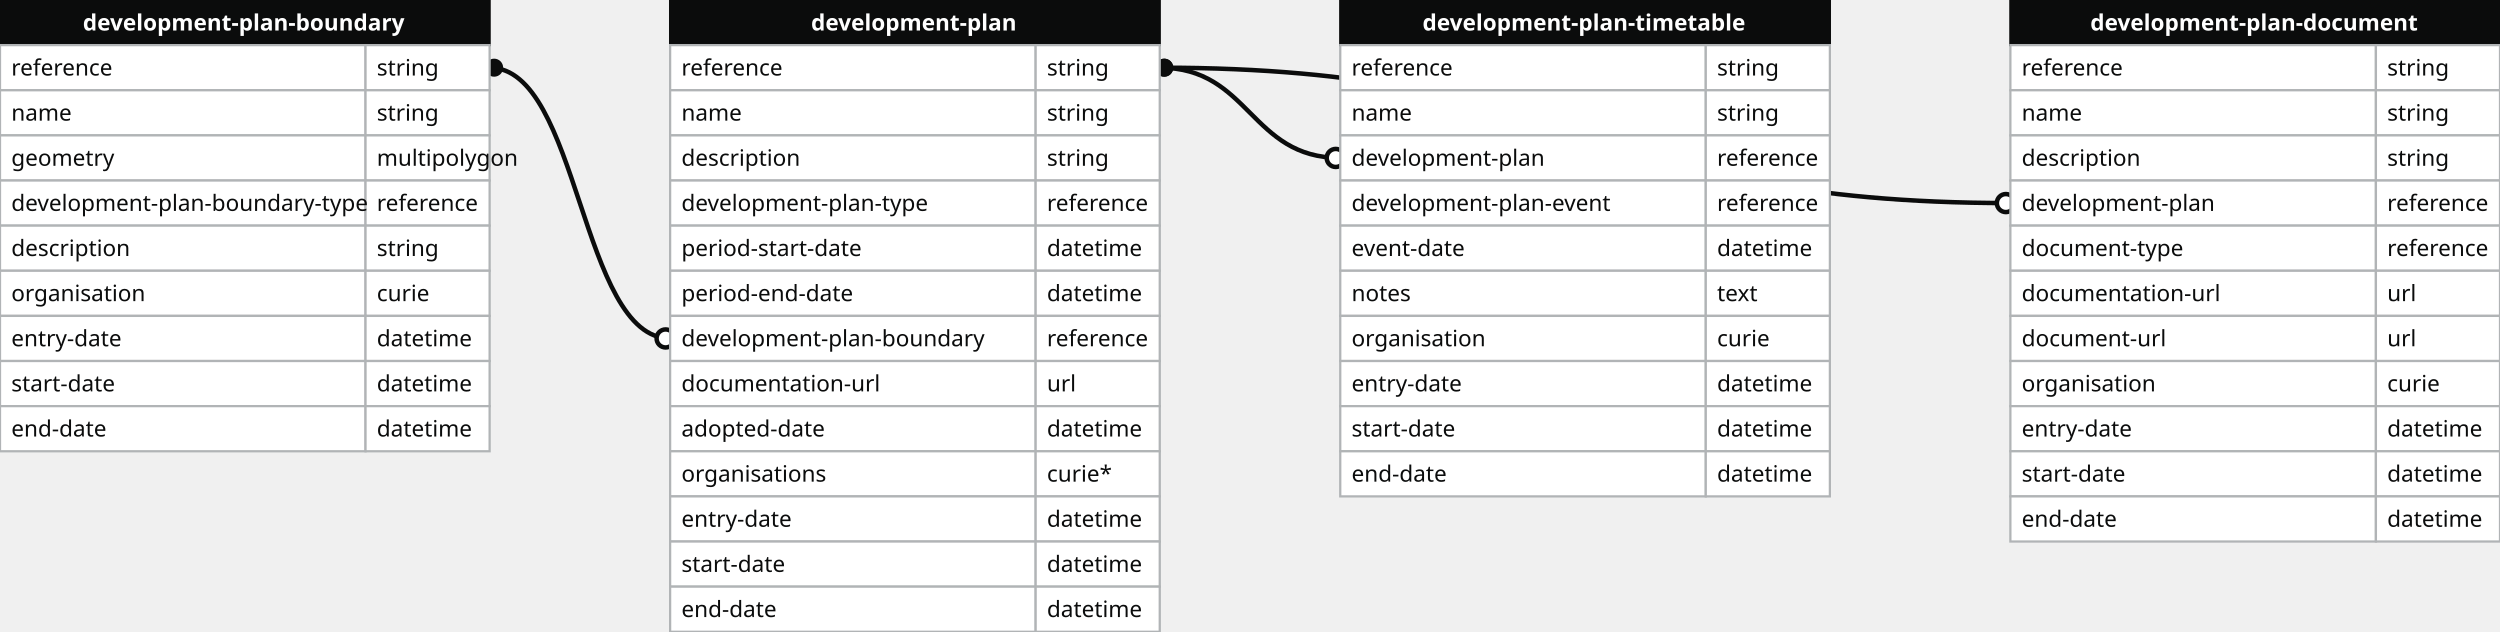
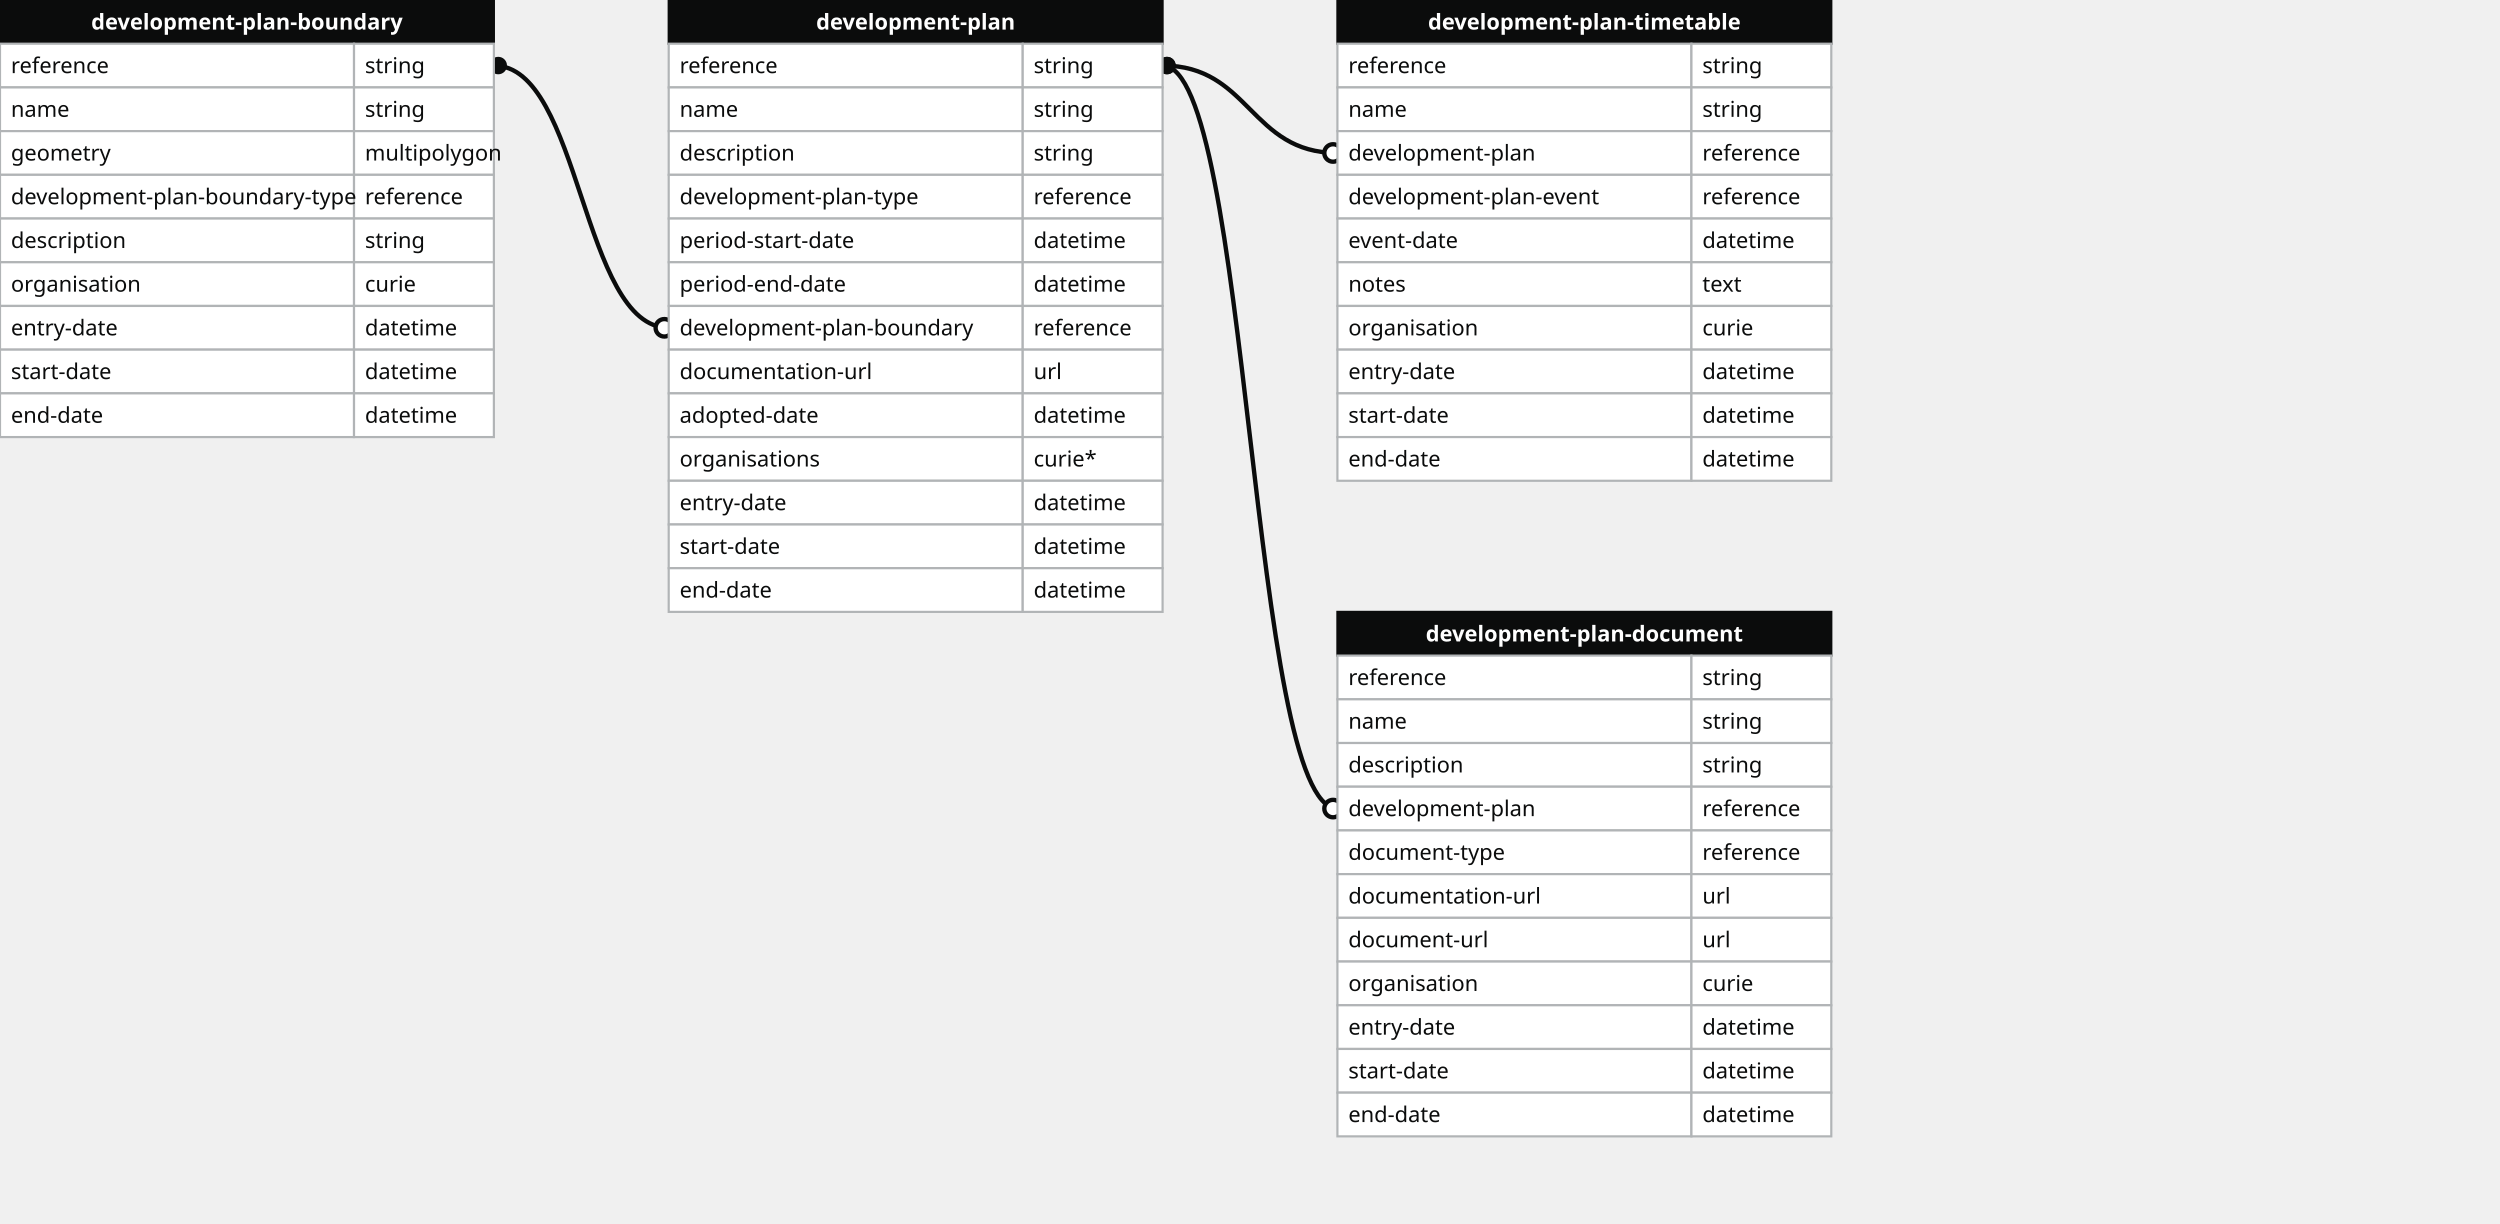
- <svg xmlns="http://www.w3.org/2000/svg" width="1108" height="280">
+ <svg xmlns="http://www.w3.org/2000/svg" width="1144" height="560">
  <defs>
    <style>
    text{font-family:sans-serif; font-size:10px; dominant-baseline:middle;}
    text.name{fill:#fff;font-weight:700;text-anchor:middle}
    rect.name{fill:#0b0c0c; stroke:#0b0c0c;}
    rect{fill:#fff;stroke:#b1b4b6;}
    text.field{fill:#0b0c0c;}
    text.datatype{fill:#0b0c0c;}
    .line{stroke:#0b0c0c;}
    </style>
    <marker id="start-dot" markerWidth="6" markerHeight="6" refX="4" refY="3" markerUnits="strokeWidth">
      <circle cx="3" cy="3" r="2" fill="#fff" stroke="#0b0c0c" />
    </marker>
    <marker id="end-dot" markerWidth="6" markerHeight="6" refX="2" refY="3" markerUnits="strokeWidth">
      <circle cx="3" cy="3" r="2" fill="#0b0c0c" />
    </marker>
  </defs>
-   <path class="line" fill="none" stroke-width="2" marker-start="url(#start-dot)" marker-end="url(#end-dot)" d="M 297 150 C 257.0 150 257.0 30 217 30" />
-   <path class="line" fill="none" stroke-width="2" marker-start="url(#start-dot)" marker-end="url(#end-dot)" d="M 594 70 C 554.0 70 554.0 30 514 30" />
-   <path class="line" fill="none" stroke-width="2" marker-start="url(#start-dot)" marker-end="url(#end-dot)" d="M 891 90 C 702.5 90 702.5 30 514 30" />
-   <g>
-     <rect x="0" y="0" width="217" height="20" class="name" />
-     <text x="108" y="10" class="name">development-plan-boundary</text>
+   <path class="line" fill="none" stroke-width="2" marker-start="url(#start-dot)" marker-end="url(#end-dot)" d="M 306 150 C 266.0 150 266.0 30 226 30" />
+   <path class="line" fill="none" stroke-width="2" marker-start="url(#start-dot)" marker-end="url(#end-dot)" d="M 612 70 C 572.0 70 572.0 30 532 30" />
+   <path class="line" fill="none" stroke-width="2" marker-start="url(#start-dot)" marker-end="url(#end-dot)" d="M 612 370 C 572.0 370 572.0 30 532 30" />
+   <g>
+     <rect x="0" y="0" width="226" height="20" class="name" />
+     <text x="113" y="10" class="name">development-plan-boundary</text>
    <rect x="0" y="20" width="162" height="20" class="field" />
-     <rect x="162" y="20" width="55" height="20" class="datatype" />
+     <rect x="162" y="20" width="64" height="20" class="datatype" />
    <text x="5" y="30" class="field">reference</text>
    <text x="167" y="30" class="datatype">string</text>
    <rect x="0" y="40" width="162" height="20" class="field" />
-     <rect x="162" y="40" width="55" height="20" class="datatype" />
+     <rect x="162" y="40" width="64" height="20" class="datatype" />
    <text x="5" y="50" class="field">name</text>
    <text x="167" y="50" class="datatype">string</text>
    <rect x="0" y="60" width="162" height="20" class="field" />
-     <rect x="162" y="60" width="55" height="20" class="datatype" />
+     <rect x="162" y="60" width="64" height="20" class="datatype" />
    <text x="5" y="70" class="field">geometry</text>
    <text x="167" y="70" class="datatype">multipolygon</text>
    <rect x="0" y="80" width="162" height="20" class="field" />
-     <rect x="162" y="80" width="55" height="20" class="datatype" />
+     <rect x="162" y="80" width="64" height="20" class="datatype" />
    <text x="5" y="90" class="field">development-plan-boundary-type</text>
    <text x="167" y="90" class="datatype">reference</text>
    <rect x="0" y="100" width="162" height="20" class="field" />
-     <rect x="162" y="100" width="55" height="20" class="datatype" />
+     <rect x="162" y="100" width="64" height="20" class="datatype" />
    <text x="5" y="110" class="field">description</text>
    <text x="167" y="110" class="datatype">string</text>
    <rect x="0" y="120" width="162" height="20" class="field" />
-     <rect x="162" y="120" width="55" height="20" class="datatype" />
+     <rect x="162" y="120" width="64" height="20" class="datatype" />
    <text x="5" y="130" class="field">organisation</text>
    <text x="167" y="130" class="datatype">curie</text>
    <rect x="0" y="140" width="162" height="20" class="field" />
-     <rect x="162" y="140" width="55" height="20" class="datatype" />
+     <rect x="162" y="140" width="64" height="20" class="datatype" />
    <text x="5" y="150" class="field">entry-date</text>
    <text x="167" y="150" class="datatype">datetime</text>
    <rect x="0" y="160" width="162" height="20" class="field" />
-     <rect x="162" y="160" width="55" height="20" class="datatype" />
+     <rect x="162" y="160" width="64" height="20" class="datatype" />
    <text x="5" y="170" class="field">start-date</text>
    <text x="167" y="170" class="datatype">datetime</text>
    <rect x="0" y="180" width="162" height="20" class="field" />
-     <rect x="162" y="180" width="55" height="20" class="datatype" />
+     <rect x="162" y="180" width="64" height="20" class="datatype" />
    <text x="5" y="190" class="field">end-date</text>
    <text x="167" y="190" class="datatype">datetime</text>
  </g>
  <g>
-     <rect x="297" y="0" width="217" height="20" class="name" />
-     <text x="405" y="10" class="name">development-plan</text>
-     <rect x="297" y="20" width="162" height="20" class="field" />
-     <rect x="459" y="20" width="55" height="20" class="datatype" />
-     <text x="302" y="30" class="field">reference</text>
-     <text x="464" y="30" class="datatype">string</text>
-     <rect x="297" y="40" width="162" height="20" class="field" />
-     <rect x="459" y="40" width="55" height="20" class="datatype" />
-     <text x="302" y="50" class="field">name</text>
-     <text x="464" y="50" class="datatype">string</text>
-     <rect x="297" y="60" width="162" height="20" class="field" />
-     <rect x="459" y="60" width="55" height="20" class="datatype" />
-     <text x="302" y="70" class="field">description</text>
-     <text x="464" y="70" class="datatype">string</text>
-     <rect x="297" y="80" width="162" height="20" class="field" />
-     <rect x="459" y="80" width="55" height="20" class="datatype" />
-     <text x="302" y="90" class="field">development-plan-type</text>
-     <text x="464" y="90" class="datatype">reference</text>
-     <rect x="297" y="100" width="162" height="20" class="field" />
-     <rect x="459" y="100" width="55" height="20" class="datatype" />
-     <text x="302" y="110" class="field">period-start-date</text>
-     <text x="464" y="110" class="datatype">datetime</text>
-     <rect x="297" y="120" width="162" height="20" class="field" />
-     <rect x="459" y="120" width="55" height="20" class="datatype" />
-     <text x="302" y="130" class="field">period-end-date</text>
-     <text x="464" y="130" class="datatype">datetime</text>
-     <rect x="297" y="140" width="162" height="20" class="field" />
-     <rect x="459" y="140" width="55" height="20" class="datatype" />
-     <text x="302" y="150" class="field">development-plan-boundary</text>
-     <text x="464" y="150" class="datatype">reference</text>
-     <rect x="297" y="160" width="162" height="20" class="field" />
-     <rect x="459" y="160" width="55" height="20" class="datatype" />
-     <text x="302" y="170" class="field">documentation-url</text>
-     <text x="464" y="170" class="datatype">url</text>
-     <rect x="297" y="180" width="162" height="20" class="field" />
-     <rect x="459" y="180" width="55" height="20" class="datatype" />
-     <text x="302" y="190" class="field">adopted-date</text>
-     <text x="464" y="190" class="datatype">datetime</text>
-     <rect x="297" y="200" width="162" height="20" class="field" />
-     <rect x="459" y="200" width="55" height="20" class="datatype" />
-     <text x="302" y="210" class="field">organisations</text>
-     <text x="464" y="210" class="datatype">curie*</text>
-     <rect x="297" y="220" width="162" height="20" class="field" />
-     <rect x="459" y="220" width="55" height="20" class="datatype" />
-     <text x="302" y="230" class="field">entry-date</text>
-     <text x="464" y="230" class="datatype">datetime</text>
-     <rect x="297" y="240" width="162" height="20" class="field" />
-     <rect x="459" y="240" width="55" height="20" class="datatype" />
-     <text x="302" y="250" class="field">start-date</text>
-     <text x="464" y="250" class="datatype">datetime</text>
-     <rect x="297" y="260" width="162" height="20" class="field" />
-     <rect x="459" y="260" width="55" height="20" class="datatype" />
-     <text x="302" y="270" class="field">end-date</text>
-     <text x="464" y="270" class="datatype">datetime</text>
-   </g>
-   <g>
-     <rect x="594" y="0" width="217" height="20" class="name" />
-     <text x="702" y="10" class="name">development-plan-timetable</text>
-     <rect x="594" y="20" width="162" height="20" class="field" />
-     <rect x="756" y="20" width="55" height="20" class="datatype" />
-     <text x="599" y="30" class="field">reference</text>
-     <text x="761" y="30" class="datatype">string</text>
-     <rect x="594" y="40" width="162" height="20" class="field" />
-     <rect x="756" y="40" width="55" height="20" class="datatype" />
-     <text x="599" y="50" class="field">name</text>
-     <text x="761" y="50" class="datatype">string</text>
-     <rect x="594" y="60" width="162" height="20" class="field" />
-     <rect x="756" y="60" width="55" height="20" class="datatype" />
-     <text x="599" y="70" class="field">development-plan</text>
-     <text x="761" y="70" class="datatype">reference</text>
-     <rect x="594" y="80" width="162" height="20" class="field" />
-     <rect x="756" y="80" width="55" height="20" class="datatype" />
-     <text x="599" y="90" class="field">development-plan-event</text>
-     <text x="761" y="90" class="datatype">reference</text>
-     <rect x="594" y="100" width="162" height="20" class="field" />
-     <rect x="756" y="100" width="55" height="20" class="datatype" />
-     <text x="599" y="110" class="field">event-date</text>
-     <text x="761" y="110" class="datatype">datetime</text>
-     <rect x="594" y="120" width="162" height="20" class="field" />
-     <rect x="756" y="120" width="55" height="20" class="datatype" />
-     <text x="599" y="130" class="field">notes</text>
-     <text x="761" y="130" class="datatype">text</text>
-     <rect x="594" y="140" width="162" height="20" class="field" />
-     <rect x="756" y="140" width="55" height="20" class="datatype" />
-     <text x="599" y="150" class="field">organisation</text>
-     <text x="761" y="150" class="datatype">curie</text>
-     <rect x="594" y="160" width="162" height="20" class="field" />
-     <rect x="756" y="160" width="55" height="20" class="datatype" />
-     <text x="599" y="170" class="field">entry-date</text>
-     <text x="761" y="170" class="datatype">datetime</text>
-     <rect x="594" y="180" width="162" height="20" class="field" />
-     <rect x="756" y="180" width="55" height="20" class="datatype" />
-     <text x="599" y="190" class="field">start-date</text>
-     <text x="761" y="190" class="datatype">datetime</text>
-     <rect x="594" y="200" width="162" height="20" class="field" />
-     <rect x="756" y="200" width="55" height="20" class="datatype" />
-     <text x="599" y="210" class="field">end-date</text>
-     <text x="761" y="210" class="datatype">datetime</text>
-   </g>
-   <g>
-     <rect x="891" y="0" width="217" height="20" class="name" />
-     <text x="999" y="10" class="name">development-plan-document</text>
-     <rect x="891" y="20" width="162" height="20" class="field" />
-     <rect x="1053" y="20" width="55" height="20" class="datatype" />
-     <text x="896" y="30" class="field">reference</text>
-     <text x="1058" y="30" class="datatype">string</text>
-     <rect x="891" y="40" width="162" height="20" class="field" />
-     <rect x="1053" y="40" width="55" height="20" class="datatype" />
-     <text x="896" y="50" class="field">name</text>
-     <text x="1058" y="50" class="datatype">string</text>
-     <rect x="891" y="60" width="162" height="20" class="field" />
-     <rect x="1053" y="60" width="55" height="20" class="datatype" />
-     <text x="896" y="70" class="field">description</text>
-     <text x="1058" y="70" class="datatype">string</text>
-     <rect x="891" y="80" width="162" height="20" class="field" />
-     <rect x="1053" y="80" width="55" height="20" class="datatype" />
-     <text x="896" y="90" class="field">development-plan</text>
-     <text x="1058" y="90" class="datatype">reference</text>
-     <rect x="891" y="100" width="162" height="20" class="field" />
-     <rect x="1053" y="100" width="55" height="20" class="datatype" />
-     <text x="896" y="110" class="field">document-type</text>
-     <text x="1058" y="110" class="datatype">reference</text>
-     <rect x="891" y="120" width="162" height="20" class="field" />
-     <rect x="1053" y="120" width="55" height="20" class="datatype" />
-     <text x="896" y="130" class="field">documentation-url</text>
-     <text x="1058" y="130" class="datatype">url</text>
-     <rect x="891" y="140" width="162" height="20" class="field" />
-     <rect x="1053" y="140" width="55" height="20" class="datatype" />
-     <text x="896" y="150" class="field">document-url</text>
-     <text x="1058" y="150" class="datatype">url</text>
-     <rect x="891" y="160" width="162" height="20" class="field" />
-     <rect x="1053" y="160" width="55" height="20" class="datatype" />
-     <text x="896" y="170" class="field">organisation</text>
-     <text x="1058" y="170" class="datatype">curie</text>
-     <rect x="891" y="180" width="162" height="20" class="field" />
-     <rect x="1053" y="180" width="55" height="20" class="datatype" />
-     <text x="896" y="190" class="field">entry-date</text>
-     <text x="1058" y="190" class="datatype">datetime</text>
-     <rect x="891" y="200" width="162" height="20" class="field" />
-     <rect x="1053" y="200" width="55" height="20" class="datatype" />
-     <text x="896" y="210" class="field">start-date</text>
-     <text x="1058" y="210" class="datatype">datetime</text>
-     <rect x="891" y="220" width="162" height="20" class="field" />
-     <rect x="1053" y="220" width="55" height="20" class="datatype" />
-     <text x="896" y="230" class="field">end-date</text>
-     <text x="1058" y="230" class="datatype">datetime</text>
+     <rect x="306" y="0" width="226" height="20" class="name" />
+     <text x="419" y="10" class="name">development-plan</text>
+     <rect x="306" y="20" width="162" height="20" class="field" />
+     <rect x="468" y="20" width="64" height="20" class="datatype" />
+     <text x="311" y="30" class="field">reference</text>
+     <text x="473" y="30" class="datatype">string</text>
+     <rect x="306" y="40" width="162" height="20" class="field" />
+     <rect x="468" y="40" width="64" height="20" class="datatype" />
+     <text x="311" y="50" class="field">name</text>
+     <text x="473" y="50" class="datatype">string</text>
+     <rect x="306" y="60" width="162" height="20" class="field" />
+     <rect x="468" y="60" width="64" height="20" class="datatype" />
+     <text x="311" y="70" class="field">description</text>
+     <text x="473" y="70" class="datatype">string</text>
+     <rect x="306" y="80" width="162" height="20" class="field" />
+     <rect x="468" y="80" width="64" height="20" class="datatype" />
+     <text x="311" y="90" class="field">development-plan-type</text>
+     <text x="473" y="90" class="datatype">reference</text>
+     <rect x="306" y="100" width="162" height="20" class="field" />
+     <rect x="468" y="100" width="64" height="20" class="datatype" />
+     <text x="311" y="110" class="field">period-start-date</text>
+     <text x="473" y="110" class="datatype">datetime</text>
+     <rect x="306" y="120" width="162" height="20" class="field" />
+     <rect x="468" y="120" width="64" height="20" class="datatype" />
+     <text x="311" y="130" class="field">period-end-date</text>
+     <text x="473" y="130" class="datatype">datetime</text>
+     <rect x="306" y="140" width="162" height="20" class="field" />
+     <rect x="468" y="140" width="64" height="20" class="datatype" />
+     <text x="311" y="150" class="field">development-plan-boundary</text>
+     <text x="473" y="150" class="datatype">reference</text>
+     <rect x="306" y="160" width="162" height="20" class="field" />
+     <rect x="468" y="160" width="64" height="20" class="datatype" />
+     <text x="311" y="170" class="field">documentation-url</text>
+     <text x="473" y="170" class="datatype">url</text>
+     <rect x="306" y="180" width="162" height="20" class="field" />
+     <rect x="468" y="180" width="64" height="20" class="datatype" />
+     <text x="311" y="190" class="field">adopted-date</text>
+     <text x="473" y="190" class="datatype">datetime</text>
+     <rect x="306" y="200" width="162" height="20" class="field" />
+     <rect x="468" y="200" width="64" height="20" class="datatype" />
+     <text x="311" y="210" class="field">organisations</text>
+     <text x="473" y="210" class="datatype">curie*</text>
+     <rect x="306" y="220" width="162" height="20" class="field" />
+     <rect x="468" y="220" width="64" height="20" class="datatype" />
+     <text x="311" y="230" class="field">entry-date</text>
+     <text x="473" y="230" class="datatype">datetime</text>
+     <rect x="306" y="240" width="162" height="20" class="field" />
+     <rect x="468" y="240" width="64" height="20" class="datatype" />
+     <text x="311" y="250" class="field">start-date</text>
+     <text x="473" y="250" class="datatype">datetime</text>
+     <rect x="306" y="260" width="162" height="20" class="field" />
+     <rect x="468" y="260" width="64" height="20" class="datatype" />
+     <text x="311" y="270" class="field">end-date</text>
+     <text x="473" y="270" class="datatype">datetime</text>
+   </g>
+   <g>
+     <rect x="612" y="0" width="226" height="20" class="name" />
+     <text x="725" y="10" class="name">development-plan-timetable</text>
+     <rect x="612" y="20" width="162" height="20" class="field" />
+     <rect x="774" y="20" width="64" height="20" class="datatype" />
+     <text x="617" y="30" class="field">reference</text>
+     <text x="779" y="30" class="datatype">string</text>
+     <rect x="612" y="40" width="162" height="20" class="field" />
+     <rect x="774" y="40" width="64" height="20" class="datatype" />
+     <text x="617" y="50" class="field">name</text>
+     <text x="779" y="50" class="datatype">string</text>
+     <rect x="612" y="60" width="162" height="20" class="field" />
+     <rect x="774" y="60" width="64" height="20" class="datatype" />
+     <text x="617" y="70" class="field">development-plan</text>
+     <text x="779" y="70" class="datatype">reference</text>
+     <rect x="612" y="80" width="162" height="20" class="field" />
+     <rect x="774" y="80" width="64" height="20" class="datatype" />
+     <text x="617" y="90" class="field">development-plan-event</text>
+     <text x="779" y="90" class="datatype">reference</text>
+     <rect x="612" y="100" width="162" height="20" class="field" />
+     <rect x="774" y="100" width="64" height="20" class="datatype" />
+     <text x="617" y="110" class="field">event-date</text>
+     <text x="779" y="110" class="datatype">datetime</text>
+     <rect x="612" y="120" width="162" height="20" class="field" />
+     <rect x="774" y="120" width="64" height="20" class="datatype" />
+     <text x="617" y="130" class="field">notes</text>
+     <text x="779" y="130" class="datatype">text</text>
+     <rect x="612" y="140" width="162" height="20" class="field" />
+     <rect x="774" y="140" width="64" height="20" class="datatype" />
+     <text x="617" y="150" class="field">organisation</text>
+     <text x="779" y="150" class="datatype">curie</text>
+     <rect x="612" y="160" width="162" height="20" class="field" />
+     <rect x="774" y="160" width="64" height="20" class="datatype" />
+     <text x="617" y="170" class="field">entry-date</text>
+     <text x="779" y="170" class="datatype">datetime</text>
+     <rect x="612" y="180" width="162" height="20" class="field" />
+     <rect x="774" y="180" width="64" height="20" class="datatype" />
+     <text x="617" y="190" class="field">start-date</text>
+     <text x="779" y="190" class="datatype">datetime</text>
+     <rect x="612" y="200" width="162" height="20" class="field" />
+     <rect x="774" y="200" width="64" height="20" class="datatype" />
+     <text x="617" y="210" class="field">end-date</text>
+     <text x="779" y="210" class="datatype">datetime</text>
+   </g>
+   <g>
+     <rect x="612" y="280" width="226" height="20" class="name" />
+     <text x="725" y="290" class="name">development-plan-document</text>
+     <rect x="612" y="300" width="162" height="20" class="field" />
+     <rect x="774" y="300" width="64" height="20" class="datatype" />
+     <text x="617" y="310" class="field">reference</text>
+     <text x="779" y="310" class="datatype">string</text>
+     <rect x="612" y="320" width="162" height="20" class="field" />
+     <rect x="774" y="320" width="64" height="20" class="datatype" />
+     <text x="617" y="330" class="field">name</text>
+     <text x="779" y="330" class="datatype">string</text>
+     <rect x="612" y="340" width="162" height="20" class="field" />
+     <rect x="774" y="340" width="64" height="20" class="datatype" />
+     <text x="617" y="350" class="field">description</text>
+     <text x="779" y="350" class="datatype">string</text>
+     <rect x="612" y="360" width="162" height="20" class="field" />
+     <rect x="774" y="360" width="64" height="20" class="datatype" />
+     <text x="617" y="370" class="field">development-plan</text>
+     <text x="779" y="370" class="datatype">reference</text>
+     <rect x="612" y="380" width="162" height="20" class="field" />
+     <rect x="774" y="380" width="64" height="20" class="datatype" />
+     <text x="617" y="390" class="field">document-type</text>
+     <text x="779" y="390" class="datatype">reference</text>
+     <rect x="612" y="400" width="162" height="20" class="field" />
+     <rect x="774" y="400" width="64" height="20" class="datatype" />
+     <text x="617" y="410" class="field">documentation-url</text>
+     <text x="779" y="410" class="datatype">url</text>
+     <rect x="612" y="420" width="162" height="20" class="field" />
+     <rect x="774" y="420" width="64" height="20" class="datatype" />
+     <text x="617" y="430" class="field">document-url</text>
+     <text x="779" y="430" class="datatype">url</text>
+     <rect x="612" y="440" width="162" height="20" class="field" />
+     <rect x="774" y="440" width="64" height="20" class="datatype" />
+     <text x="617" y="450" class="field">organisation</text>
+     <text x="779" y="450" class="datatype">curie</text>
+     <rect x="612" y="460" width="162" height="20" class="field" />
+     <rect x="774" y="460" width="64" height="20" class="datatype" />
+     <text x="617" y="470" class="field">entry-date</text>
+     <text x="779" y="470" class="datatype">datetime</text>
+     <rect x="612" y="480" width="162" height="20" class="field" />
+     <rect x="774" y="480" width="64" height="20" class="datatype" />
+     <text x="617" y="490" class="field">start-date</text>
+     <text x="779" y="490" class="datatype">datetime</text>
+     <rect x="612" y="500" width="162" height="20" class="field" />
+     <rect x="774" y="500" width="64" height="20" class="datatype" />
+     <text x="617" y="510" class="field">end-date</text>
+     <text x="779" y="510" class="datatype">datetime</text>
  </g>
</svg>
